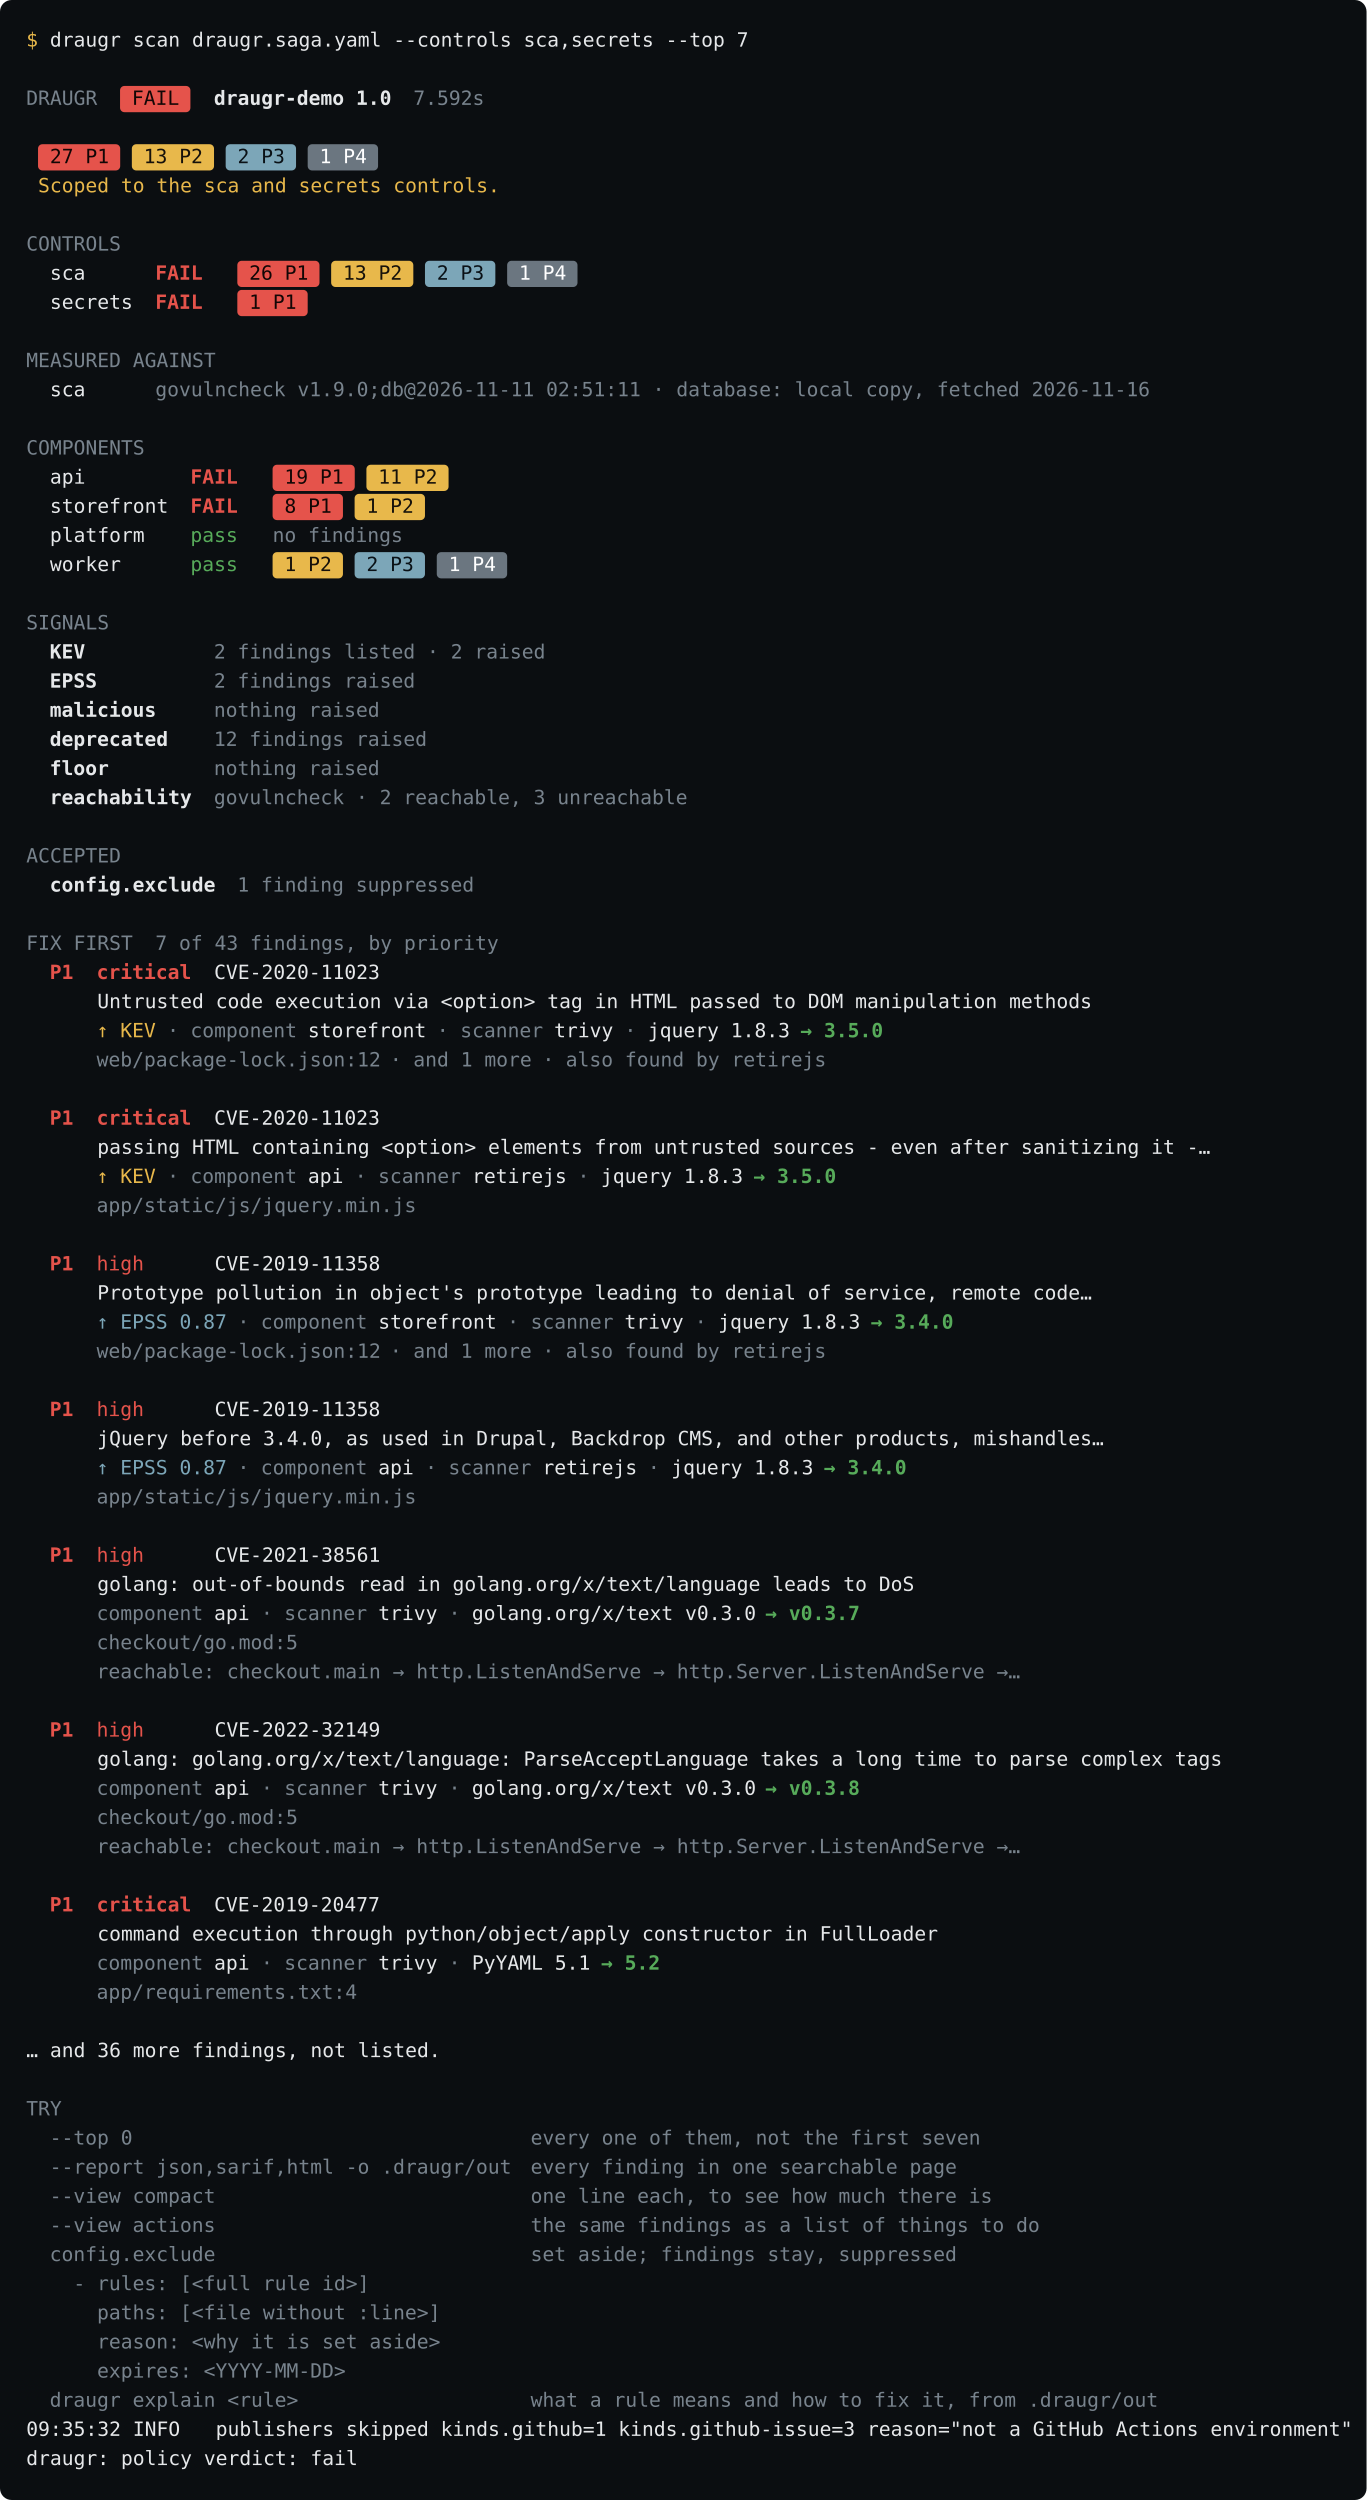
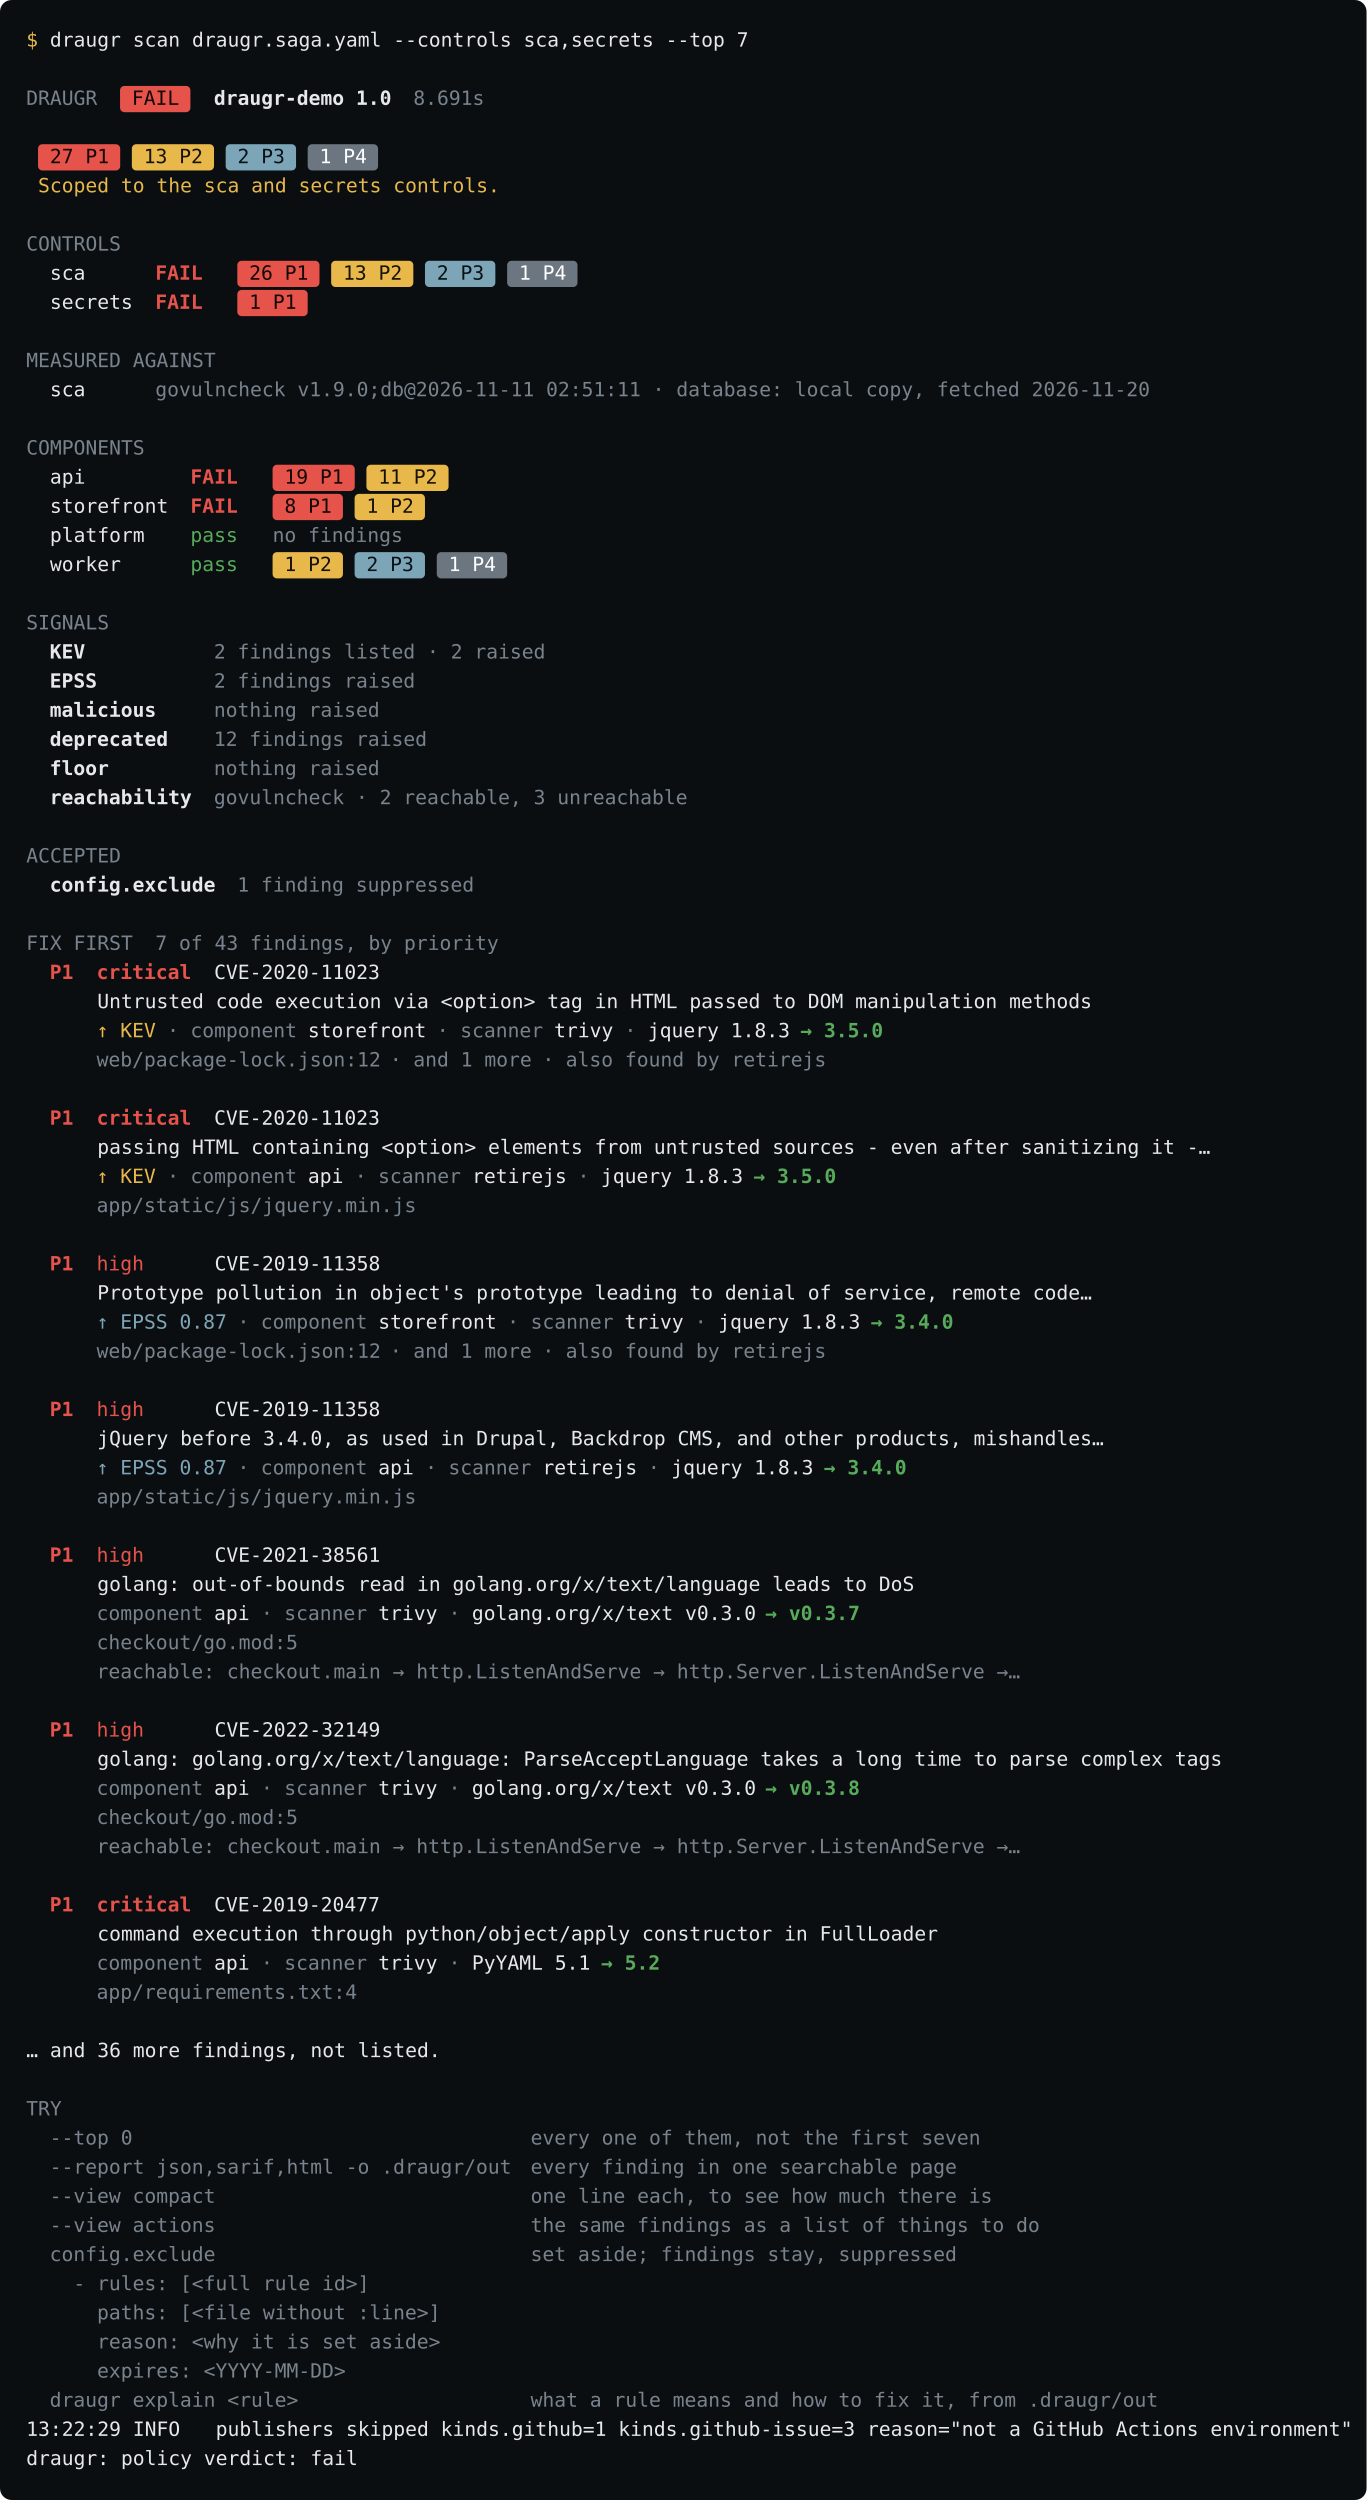
- <svg xmlns="http://www.w3.org/2000/svg" data-release="0.182.0" width="938" height="1716" viewBox="0 0 938 1716" font-family="&quot;JetBrains Mono&quot;,&quot;SFMono-Regular&quot;,ui-monospace,&quot;Menlo&quot;,&quot;DejaVu Sans Mono&quot;,monospace" font-size="13.5">
+ <svg xmlns="http://www.w3.org/2000/svg" data-release="0.183.0" width="938" height="1716" viewBox="0 0 938 1716" font-family="&quot;JetBrains Mono&quot;,&quot;SFMono-Regular&quot;,ui-monospace,&quot;Menlo&quot;,&quot;DejaVu Sans Mono&quot;,monospace" font-size="13.5">
  <rect width="100%" height="100%" rx="8" fill="#0b0e11" />
  <text x="18.0" y="32.0" fill="rgb(232,184,75)" xml:space="preserve">$</text>
  <text x="26.1" y="32.0" fill="#e6e8ea" xml:space="preserve"> draugr scan draugr.saga.yaml --controls sca,secrets --top 7</text>
  <text x="18.0" y="72.0" fill="rgb(120,131,141)" xml:space="preserve">DRAUGR</text>
  <rect x="82.4" y="59.0" width="48.3" height="18.0" rx="3" fill="rgb(229,83,75)" />
  <text x="82.4" y="72.0" fill="rgb(18,6,5)" xml:space="preserve"> FAIL </text>
  <text x="146.8" y="72.0" fill="#e6e8ea" font-weight="600" xml:space="preserve">draugr-demo 1.0</text>
-   <text x="283.7" y="72.0" fill="rgb(120,131,141)" xml:space="preserve">7.592s</text>
+   <text x="283.7" y="72.0" fill="rgb(120,131,141)" xml:space="preserve">8.691s</text>
  <rect x="26.1" y="99.0" width="56.4" height="18.0" rx="3" fill="rgb(229,83,75)" />
  <text x="26.1" y="112.0" fill="rgb(18,6,5)" xml:space="preserve"> 27 P1 </text>
  <rect x="90.5" y="99.0" width="56.4" height="18.0" rx="3" fill="rgb(232,184,75)" />
  <text x="90.5" y="112.0" fill="rgb(22,17,10)" xml:space="preserve"> 13 P2 </text>
  <rect x="154.9" y="99.0" width="48.3" height="18.0" rx="3" fill="rgb(124,166,184)" />
  <text x="154.9" y="112.0" fill="rgb(10,17,22)" xml:space="preserve"> 2 P3 </text>
  <rect x="211.2" y="99.0" width="48.3" height="18.0" rx="3" fill="rgb(107,118,128)" />
  <text x="211.2" y="112.0" fill="rgb(255,255,255)" xml:space="preserve"> 1 P4 </text>
  <text x="26.1" y="132.0" fill="rgb(232,184,75)" xml:space="preserve">Scoped to the sca and secrets controls.</text>
  <text x="18.0" y="172.0" fill="rgb(120,131,141)" xml:space="preserve">CONTROLS</text>
  <text x="18.0" y="192.0" fill="#e6e8ea" xml:space="preserve">  sca      </text>
  <text x="106.6" y="192.0" fill="rgb(229,83,75)" font-weight="600" xml:space="preserve">FAIL </text>
  <rect x="162.9" y="179.0" width="56.4" height="18.0" rx="3" fill="rgb(229,83,75)" />
  <text x="162.9" y="192.0" fill="rgb(18,6,5)" xml:space="preserve"> 26 P1 </text>
  <rect x="227.3" y="179.0" width="56.4" height="18.0" rx="3" fill="rgb(232,184,75)" />
  <text x="227.3" y="192.0" fill="rgb(22,17,10)" xml:space="preserve"> 13 P2 </text>
  <rect x="291.7" y="179.0" width="48.3" height="18.0" rx="3" fill="rgb(124,166,184)" />
  <text x="291.7" y="192.0" fill="rgb(10,17,22)" xml:space="preserve"> 2 P3 </text>
  <rect x="348.1" y="179.0" width="48.3" height="18.0" rx="3" fill="rgb(107,118,128)" />
  <text x="348.1" y="192.0" fill="rgb(255,255,255)" xml:space="preserve"> 1 P4 </text>
  <text x="18.0" y="212.0" fill="#e6e8ea" xml:space="preserve">  secrets  </text>
  <text x="106.6" y="212.0" fill="rgb(229,83,75)" font-weight="600" xml:space="preserve">FAIL </text>
  <rect x="162.9" y="199.0" width="48.3" height="18.0" rx="3" fill="rgb(229,83,75)" />
  <text x="162.9" y="212.0" fill="rgb(18,6,5)" xml:space="preserve"> 1 P1 </text>
  <text x="18.0" y="252.0" fill="rgb(120,131,141)" xml:space="preserve">MEASURED AGAINST</text>
  <text x="18.0" y="272.0" fill="#e6e8ea" xml:space="preserve">  sca      </text>
-   <text x="106.6" y="272.0" fill="rgb(120,131,141)" xml:space="preserve">govulncheck v1.9.0;db@2026-11-11 02:51:11 · database: local copy, fetched 2026-11-16</text>
+   <text x="106.6" y="272.0" fill="rgb(120,131,141)" xml:space="preserve">govulncheck v1.9.0;db@2026-11-11 02:51:11 · database: local copy, fetched 2026-11-20</text>
  <text x="18.0" y="312.0" fill="rgb(120,131,141)" xml:space="preserve">COMPONENTS</text>
  <text x="18.0" y="332.0" fill="#e6e8ea" xml:space="preserve">  api         </text>
  <text x="130.7" y="332.0" fill="rgb(229,83,75)" font-weight="600" xml:space="preserve">FAIL </text>
  <rect x="187.1" y="319.0" width="56.4" height="18.0" rx="3" fill="rgb(229,83,75)" />
  <text x="187.1" y="332.0" fill="rgb(18,6,5)" xml:space="preserve"> 19 P1 </text>
  <rect x="251.5" y="319.0" width="56.4" height="18.0" rx="3" fill="rgb(232,184,75)" />
  <text x="251.5" y="332.0" fill="rgb(22,17,10)" xml:space="preserve"> 11 P2 </text>
  <text x="18.0" y="352.0" fill="#e6e8ea" xml:space="preserve">  storefront  </text>
  <text x="130.7" y="352.0" fill="rgb(229,83,75)" font-weight="600" xml:space="preserve">FAIL </text>
  <rect x="187.1" y="339.0" width="48.3" height="18.0" rx="3" fill="rgb(229,83,75)" />
  <text x="187.1" y="352.0" fill="rgb(18,6,5)" xml:space="preserve"> 8 P1 </text>
  <rect x="243.4" y="339.0" width="48.3" height="18.0" rx="3" fill="rgb(232,184,75)" />
  <text x="243.4" y="352.0" fill="rgb(22,17,10)" xml:space="preserve"> 1 P2 </text>
  <text x="18.0" y="372.0" fill="#e6e8ea" xml:space="preserve">  platform    </text>
  <text x="130.7" y="372.0" fill="rgb(87,171,90)" xml:space="preserve">pass </text>
  <text x="187.1" y="372.0" fill="rgb(120,131,141)" xml:space="preserve">no findings</text>
  <text x="18.0" y="392.0" fill="#e6e8ea" xml:space="preserve">  worker      </text>
  <text x="130.7" y="392.0" fill="rgb(87,171,90)" xml:space="preserve">pass </text>
  <rect x="187.1" y="379.0" width="48.3" height="18.0" rx="3" fill="rgb(232,184,75)" />
  <text x="187.1" y="392.0" fill="rgb(22,17,10)" xml:space="preserve"> 1 P2 </text>
  <rect x="243.4" y="379.0" width="48.3" height="18.0" rx="3" fill="rgb(124,166,184)" />
  <text x="243.4" y="392.0" fill="rgb(10,17,22)" xml:space="preserve"> 2 P3 </text>
  <rect x="299.8" y="379.0" width="48.3" height="18.0" rx="3" fill="rgb(107,118,128)" />
  <text x="299.8" y="392.0" fill="rgb(255,255,255)" xml:space="preserve"> 1 P4 </text>
  <text x="18.0" y="432.0" fill="rgb(120,131,141)" xml:space="preserve">SIGNALS</text>
  <text x="34.1" y="452.0" fill="#e6e8ea" font-weight="600" xml:space="preserve">KEV</text>
  <text x="146.8" y="452.0" fill="rgb(120,131,141)" xml:space="preserve">2 findings listed · 2 raised</text>
  <text x="34.1" y="472.0" fill="#e6e8ea" font-weight="600" xml:space="preserve">EPSS</text>
  <text x="146.8" y="472.0" fill="rgb(120,131,141)" xml:space="preserve">2 findings raised</text>
  <text x="34.1" y="492.0" fill="#e6e8ea" font-weight="600" xml:space="preserve">malicious</text>
  <text x="146.8" y="492.0" fill="rgb(120,131,141)" xml:space="preserve">nothing raised</text>
  <text x="34.1" y="512.0" fill="#e6e8ea" font-weight="600" xml:space="preserve">deprecated</text>
  <text x="146.8" y="512.0" fill="rgb(120,131,141)" xml:space="preserve">12 findings raised</text>
  <text x="34.1" y="532.0" fill="#e6e8ea" font-weight="600" xml:space="preserve">floor</text>
  <text x="146.8" y="532.0" fill="rgb(120,131,141)" xml:space="preserve">nothing raised</text>
  <text x="34.1" y="552.0" fill="#e6e8ea" font-weight="600" xml:space="preserve">reachability</text>
  <text x="146.8" y="552.0" fill="rgb(120,131,141)" xml:space="preserve">govulncheck · 2 reachable, 3 unreachable</text>
  <text x="18.0" y="592.0" fill="rgb(120,131,141)" xml:space="preserve">ACCEPTED</text>
  <text x="34.1" y="612.0" fill="#e6e8ea" font-weight="600" xml:space="preserve">config.exclude</text>
  <text x="162.9" y="612.0" fill="rgb(120,131,141)" xml:space="preserve">1 finding suppressed</text>
  <text x="18.0" y="652.0" fill="rgb(120,131,141)" xml:space="preserve">FIX FIRST</text>
  <text x="106.6" y="652.0" fill="rgb(120,131,141)" xml:space="preserve">7 of 43 findings, by priority</text>
  <text x="34.1" y="672.0" fill="rgb(229,83,75)" font-weight="600" xml:space="preserve">P1</text>
  <text x="66.3" y="672.0" fill="rgb(229,83,75)" font-weight="600" xml:space="preserve">critical</text>
  <text x="130.7" y="672.0" fill="#e6e8ea" xml:space="preserve">  CVE-2020-11023</text>
  <text x="18.0" y="692.0" fill="#e6e8ea" xml:space="preserve">      Untrusted code execution via &lt;option&gt; tag in HTML passed to DOM manipulation methods</text>
  <text x="66.3" y="712.0" fill="rgb(232,184,75)" xml:space="preserve">↑ KEV</text>
  <text x="106.6" y="712.0" fill="rgb(120,131,141)" xml:space="preserve"> · </text>
  <text x="130.7" y="712.0" fill="rgb(120,131,141)" xml:space="preserve">component</text>
  <text x="203.2" y="712.0" fill="#e6e8ea" xml:space="preserve"> storefront</text>
  <text x="291.7" y="712.0" fill="rgb(120,131,141)" xml:space="preserve"> · </text>
  <text x="315.9" y="712.0" fill="rgb(120,131,141)" xml:space="preserve">scanner</text>
  <text x="372.2" y="712.0" fill="#e6e8ea" xml:space="preserve"> trivy</text>
  <text x="420.5" y="712.0" fill="rgb(120,131,141)" xml:space="preserve"> · </text>
  <text x="444.7" y="712.0" fill="#e6e8ea" xml:space="preserve">jquery 1.8.3 </text>
  <text x="549.3" y="712.0" fill="rgb(87,171,90)" font-weight="600" xml:space="preserve">→ 3.5.0</text>
  <text x="66.3" y="732.0" fill="rgb(120,131,141)" xml:space="preserve">web/package-lock.json:12</text>
  <text x="259.5" y="732.0" fill="rgb(120,131,141)" xml:space="preserve"> · </text>
  <text x="283.7" y="732.0" fill="rgb(120,131,141)" xml:space="preserve">and 1 more</text>
  <text x="364.2" y="732.0" fill="rgb(120,131,141)" xml:space="preserve"> · </text>
  <text x="388.3" y="732.0" fill="rgb(120,131,141)" xml:space="preserve">also found by retirejs</text>
  <text x="34.1" y="772.0" fill="rgb(229,83,75)" font-weight="600" xml:space="preserve">P1</text>
  <text x="66.3" y="772.0" fill="rgb(229,83,75)" font-weight="600" xml:space="preserve">critical</text>
  <text x="130.7" y="772.0" fill="#e6e8ea" xml:space="preserve">  CVE-2020-11023</text>
  <text x="18.0" y="792.0" fill="#e6e8ea" xml:space="preserve">      passing HTML containing &lt;option&gt; elements from untrusted sources - even after sanitizing it -…</text>
  <text x="66.3" y="812.0" fill="rgb(232,184,75)" xml:space="preserve">↑ KEV</text>
  <text x="106.6" y="812.0" fill="rgb(120,131,141)" xml:space="preserve"> · </text>
  <text x="130.7" y="812.0" fill="rgb(120,131,141)" xml:space="preserve">component</text>
  <text x="203.2" y="812.0" fill="#e6e8ea" xml:space="preserve"> api</text>
  <text x="235.4" y="812.0" fill="rgb(120,131,141)" xml:space="preserve"> · </text>
  <text x="259.5" y="812.0" fill="rgb(120,131,141)" xml:space="preserve">scanner</text>
  <text x="315.9" y="812.0" fill="#e6e8ea" xml:space="preserve"> retirejs</text>
  <text x="388.3" y="812.0" fill="rgb(120,131,141)" xml:space="preserve"> · </text>
  <text x="412.5" y="812.0" fill="#e6e8ea" xml:space="preserve">jquery 1.8.3 </text>
  <text x="517.1" y="812.0" fill="rgb(87,171,90)" font-weight="600" xml:space="preserve">→ 3.5.0</text>
  <text x="66.3" y="832.0" fill="rgb(120,131,141)" xml:space="preserve">app/static/js/jquery.min.js</text>
  <text x="34.1" y="872.0" fill="rgb(229,83,75)" font-weight="600" xml:space="preserve">P1</text>
  <text x="66.3" y="872.0" fill="rgb(229,83,75)" xml:space="preserve">high</text>
  <text x="98.5" y="872.0" fill="#e6e8ea" xml:space="preserve">      CVE-2019-11358</text>
  <text x="18.0" y="892.0" fill="#e6e8ea" xml:space="preserve">      Prototype pollution in object's prototype leading to denial of service, remote code…</text>
  <text x="66.3" y="912.0" fill="rgb(124,166,184)" xml:space="preserve">↑ EPSS 0.87</text>
  <text x="154.9" y="912.0" fill="rgb(120,131,141)" xml:space="preserve"> · </text>
  <text x="179.0" y="912.0" fill="rgb(120,131,141)" xml:space="preserve">component</text>
  <text x="251.5" y="912.0" fill="#e6e8ea" xml:space="preserve"> storefront</text>
  <text x="340.0" y="912.0" fill="rgb(120,131,141)" xml:space="preserve"> · </text>
  <text x="364.2" y="912.0" fill="rgb(120,131,141)" xml:space="preserve">scanner</text>
  <text x="420.5" y="912.0" fill="#e6e8ea" xml:space="preserve"> trivy</text>
  <text x="468.8" y="912.0" fill="rgb(120,131,141)" xml:space="preserve"> · </text>
  <text x="493.0" y="912.0" fill="#e6e8ea" xml:space="preserve">jquery 1.8.3 </text>
  <text x="597.6" y="912.0" fill="rgb(87,171,90)" font-weight="600" xml:space="preserve">→ 3.4.0</text>
  <text x="66.3" y="932.0" fill="rgb(120,131,141)" xml:space="preserve">web/package-lock.json:12</text>
  <text x="259.5" y="932.0" fill="rgb(120,131,141)" xml:space="preserve"> · </text>
  <text x="283.7" y="932.0" fill="rgb(120,131,141)" xml:space="preserve">and 1 more</text>
  <text x="364.2" y="932.0" fill="rgb(120,131,141)" xml:space="preserve"> · </text>
  <text x="388.3" y="932.0" fill="rgb(120,131,141)" xml:space="preserve">also found by retirejs</text>
  <text x="34.1" y="972.0" fill="rgb(229,83,75)" font-weight="600" xml:space="preserve">P1</text>
  <text x="66.3" y="972.0" fill="rgb(229,83,75)" xml:space="preserve">high</text>
  <text x="98.5" y="972.0" fill="#e6e8ea" xml:space="preserve">      CVE-2019-11358</text>
  <text x="18.0" y="992.0" fill="#e6e8ea" xml:space="preserve">      jQuery before 3.4.0, as used in Drupal, Backdrop CMS, and other products, mishandles…</text>
  <text x="66.3" y="1012.0" fill="rgb(124,166,184)" xml:space="preserve">↑ EPSS 0.87</text>
  <text x="154.9" y="1012.0" fill="rgb(120,131,141)" xml:space="preserve"> · </text>
  <text x="179.0" y="1012.0" fill="rgb(120,131,141)" xml:space="preserve">component</text>
  <text x="251.5" y="1012.0" fill="#e6e8ea" xml:space="preserve"> api</text>
  <text x="283.7" y="1012.0" fill="rgb(120,131,141)" xml:space="preserve"> · </text>
  <text x="307.8" y="1012.0" fill="rgb(120,131,141)" xml:space="preserve">scanner</text>
  <text x="364.2" y="1012.0" fill="#e6e8ea" xml:space="preserve"> retirejs</text>
  <text x="436.6" y="1012.0" fill="rgb(120,131,141)" xml:space="preserve"> · </text>
  <text x="460.8" y="1012.0" fill="#e6e8ea" xml:space="preserve">jquery 1.8.3 </text>
  <text x="565.4" y="1012.0" fill="rgb(87,171,90)" font-weight="600" xml:space="preserve">→ 3.4.0</text>
  <text x="66.3" y="1032.0" fill="rgb(120,131,141)" xml:space="preserve">app/static/js/jquery.min.js</text>
  <text x="34.1" y="1072.0" fill="rgb(229,83,75)" font-weight="600" xml:space="preserve">P1</text>
  <text x="66.3" y="1072.0" fill="rgb(229,83,75)" xml:space="preserve">high</text>
  <text x="98.5" y="1072.0" fill="#e6e8ea" xml:space="preserve">      CVE-2021-38561</text>
  <text x="18.0" y="1092.0" fill="#e6e8ea" xml:space="preserve">      golang: out-of-bounds read in golang.org/x/text/language leads to DoS</text>
  <text x="66.3" y="1112.0" fill="rgb(120,131,141)" xml:space="preserve">component</text>
  <text x="138.8" y="1112.0" fill="#e6e8ea" xml:space="preserve"> api</text>
  <text x="171.0" y="1112.0" fill="rgb(120,131,141)" xml:space="preserve"> · </text>
  <text x="195.1" y="1112.0" fill="rgb(120,131,141)" xml:space="preserve">scanner</text>
  <text x="251.5" y="1112.0" fill="#e6e8ea" xml:space="preserve"> trivy</text>
  <text x="299.8" y="1112.0" fill="rgb(120,131,141)" xml:space="preserve"> · </text>
  <text x="323.9" y="1112.0" fill="#e6e8ea" xml:space="preserve">golang.org/x/text v0.3.0 </text>
  <text x="525.2" y="1112.0" fill="rgb(87,171,90)" font-weight="600" xml:space="preserve">→ v0.3.7</text>
  <text x="66.3" y="1132.0" fill="rgb(120,131,141)" xml:space="preserve">checkout/go.mod:5</text>
  <text x="66.3" y="1152.0" fill="rgb(120,131,141)" xml:space="preserve">reachable: checkout.main → http.ListenAndServe → http.Server.ListenAndServe →…</text>
  <text x="34.1" y="1192.0" fill="rgb(229,83,75)" font-weight="600" xml:space="preserve">P1</text>
  <text x="66.3" y="1192.0" fill="rgb(229,83,75)" xml:space="preserve">high</text>
  <text x="98.5" y="1192.0" fill="#e6e8ea" xml:space="preserve">      CVE-2022-32149</text>
  <text x="18.0" y="1212.0" fill="#e6e8ea" xml:space="preserve">      golang: golang.org/x/text/language: ParseAcceptLanguage takes a long time to parse complex tags</text>
  <text x="66.3" y="1232.0" fill="rgb(120,131,141)" xml:space="preserve">component</text>
  <text x="138.8" y="1232.0" fill="#e6e8ea" xml:space="preserve"> api</text>
  <text x="171.0" y="1232.0" fill="rgb(120,131,141)" xml:space="preserve"> · </text>
  <text x="195.1" y="1232.0" fill="rgb(120,131,141)" xml:space="preserve">scanner</text>
  <text x="251.5" y="1232.0" fill="#e6e8ea" xml:space="preserve"> trivy</text>
  <text x="299.8" y="1232.0" fill="rgb(120,131,141)" xml:space="preserve"> · </text>
  <text x="323.9" y="1232.0" fill="#e6e8ea" xml:space="preserve">golang.org/x/text v0.3.0 </text>
  <text x="525.2" y="1232.0" fill="rgb(87,171,90)" font-weight="600" xml:space="preserve">→ v0.3.8</text>
  <text x="66.3" y="1252.0" fill="rgb(120,131,141)" xml:space="preserve">checkout/go.mod:5</text>
  <text x="66.3" y="1272.0" fill="rgb(120,131,141)" xml:space="preserve">reachable: checkout.main → http.ListenAndServe → http.Server.ListenAndServe →…</text>
  <text x="34.1" y="1312.0" fill="rgb(229,83,75)" font-weight="600" xml:space="preserve">P1</text>
  <text x="66.3" y="1312.0" fill="rgb(229,83,75)" font-weight="600" xml:space="preserve">critical</text>
  <text x="130.7" y="1312.0" fill="#e6e8ea" xml:space="preserve">  CVE-2019-20477</text>
  <text x="18.0" y="1332.0" fill="#e6e8ea" xml:space="preserve">      command execution through python/object/apply constructor in FullLoader</text>
  <text x="66.3" y="1352.0" fill="rgb(120,131,141)" xml:space="preserve">component</text>
  <text x="138.8" y="1352.0" fill="#e6e8ea" xml:space="preserve"> api</text>
  <text x="171.0" y="1352.0" fill="rgb(120,131,141)" xml:space="preserve"> · </text>
  <text x="195.1" y="1352.0" fill="rgb(120,131,141)" xml:space="preserve">scanner</text>
  <text x="251.5" y="1352.0" fill="#e6e8ea" xml:space="preserve"> trivy</text>
  <text x="299.8" y="1352.0" fill="rgb(120,131,141)" xml:space="preserve"> · </text>
  <text x="323.9" y="1352.0" fill="#e6e8ea" xml:space="preserve">PyYAML 5.1 </text>
  <text x="412.5" y="1352.0" fill="rgb(87,171,90)" font-weight="600" xml:space="preserve">→ 5.2</text>
  <text x="66.3" y="1372.0" fill="rgb(120,131,141)" xml:space="preserve">app/requirements.txt:4</text>
  <text x="18.0" y="1412.0" fill="#e6e8ea" xml:space="preserve">… and 36 more findings, not listed.</text>
  <text x="18.0" y="1452.0" fill="rgb(120,131,141)" xml:space="preserve">TRY</text>
  <text x="34.1" y="1472.0" fill="rgb(120,131,141)" xml:space="preserve">--top 0</text>
  <text x="364.2" y="1472.0" fill="rgb(120,131,141)" xml:space="preserve">every one of them, not the first seven</text>
  <text x="34.1" y="1492.0" fill="rgb(120,131,141)" xml:space="preserve">--report json,sarif,html -o .draugr/out</text>
  <text x="364.2" y="1492.0" fill="rgb(120,131,141)" xml:space="preserve">every finding in one searchable page</text>
  <text x="34.1" y="1512.0" fill="rgb(120,131,141)" xml:space="preserve">--view compact</text>
  <text x="364.2" y="1512.0" fill="rgb(120,131,141)" xml:space="preserve">one line each, to see how much there is</text>
  <text x="34.1" y="1532.0" fill="rgb(120,131,141)" xml:space="preserve">--view actions</text>
  <text x="364.2" y="1532.0" fill="rgb(120,131,141)" xml:space="preserve">the same findings as a list of things to do</text>
  <text x="34.1" y="1552.0" fill="rgb(120,131,141)" xml:space="preserve">config.exclude</text>
  <text x="364.2" y="1552.0" fill="rgb(120,131,141)" xml:space="preserve">set aside; findings stay, suppressed</text>
  <text x="34.1" y="1572.0" fill="rgb(120,131,141)" xml:space="preserve">  - rules: [&lt;full rule id&gt;]</text>
  <text x="34.1" y="1592.0" fill="rgb(120,131,141)" xml:space="preserve">    paths: [&lt;file without :line&gt;]</text>
  <text x="34.1" y="1612.0" fill="rgb(120,131,141)" xml:space="preserve">    reason: &lt;why it is set aside&gt;</text>
  <text x="34.1" y="1632.0" fill="rgb(120,131,141)" xml:space="preserve">    expires: &lt;YYYY-MM-DD&gt;</text>
  <text x="34.1" y="1652.0" fill="rgb(120,131,141)" xml:space="preserve">draugr explain &lt;rule&gt;</text>
  <text x="364.2" y="1652.0" fill="rgb(120,131,141)" xml:space="preserve">what a rule means and how to fix it, from .draugr/out</text>
-   <text x="18.0" y="1672.0" fill="#e6e8ea" xml:space="preserve">09:35:32 INFO   publishers skipped kinds.github=1 kinds.github-issue=3 reason="not a GitHub Actions environment"</text>
+   <text x="18.0" y="1672.0" fill="#e6e8ea" xml:space="preserve">13:22:29 INFO   publishers skipped kinds.github=1 kinds.github-issue=3 reason="not a GitHub Actions environment"</text>
  <text x="18.0" y="1692.0" fill="#e6e8ea" xml:space="preserve">draugr: policy verdict: fail</text>
</svg>
